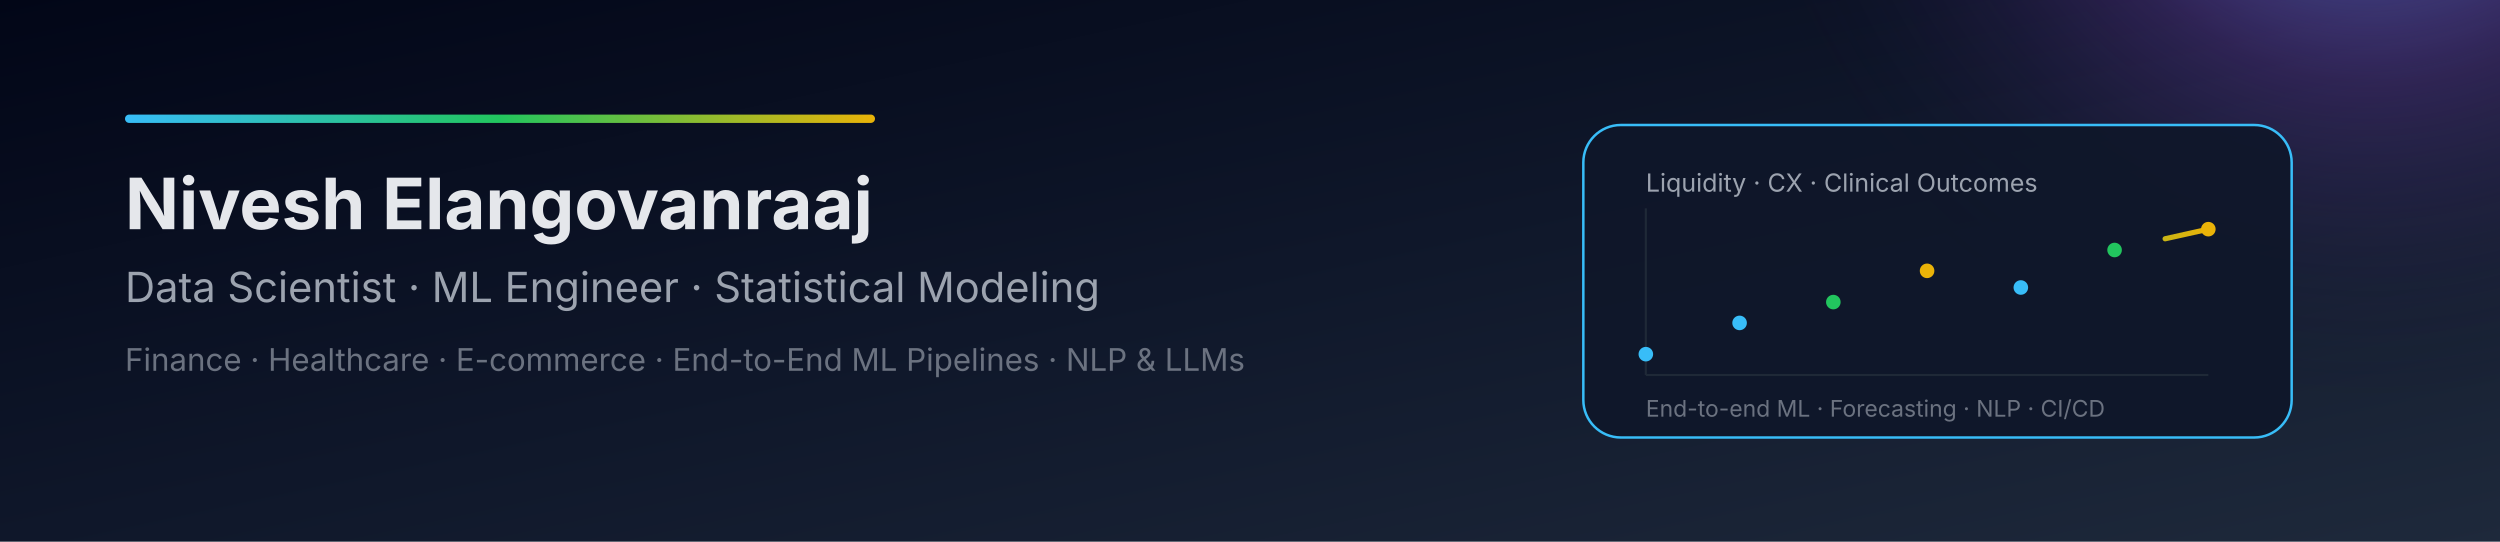
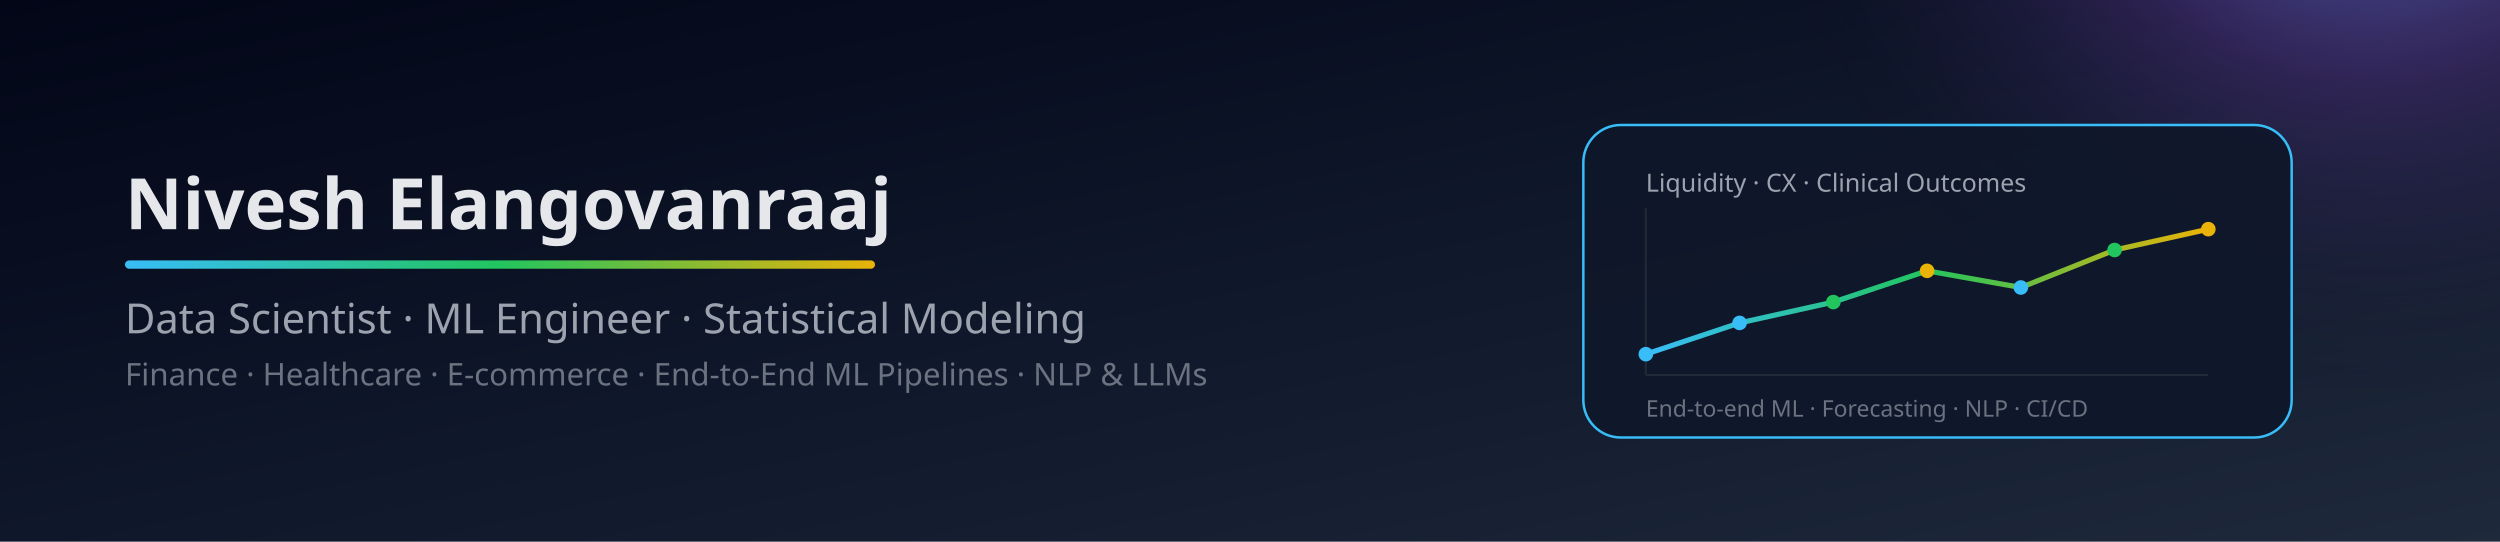
<svg xmlns="http://www.w3.org/2000/svg" width="1200" height="260" viewBox="0 0 1200 260" role="img" aria-label="Nivesh Elangovanraaj - Data Scientist &amp; ML Engineer">
  <defs>
    <linearGradient id="bgGradient" x1="0" y1="0" x2="1" y2="1">
-       <stop offset="0%" stop-color="#020617">
-         <animate attributeName="stop-color" values="#020617;#020617;#0b1120;#020617" dur="10s" repeatCount="indefinite" />
-       </stop>
-       <stop offset="50%" stop-color="#0f172a">
-         <animate attributeName="stop-color" values="#0f172a;#1e293b;#0f172a" dur="10s" repeatCount="indefinite" />
-       </stop>
+       <stop offset="0%" stop-color="#020617" />
+       <stop offset="50%" stop-color="#0f172a" />
      <stop offset="100%" stop-color="#1e293b" />
    </linearGradient>
    <linearGradient id="accentGradient" x1="0" y1="0" x2="1" y2="0">
      <stop offset="0%" stop-color="#38bdf8" />
      <stop offset="50%" stop-color="#22c55e" />
      <stop offset="100%" stop-color="#eab308" />
    </linearGradient>
    <radialGradient id="glow" cx="80%" cy="20%" r="60%">
-       <stop offset="0%" stop-color="#38bdf8" stop-opacity="0.8">
-         <animate attributeName="stop-opacity" values="0.4;0.9;0.4" dur="6s" repeatCount="indefinite" />
-       </stop>
+       <stop offset="0%" stop-color="#38bdf8" stop-opacity="0.8" />
      <stop offset="50%" stop-color="#a855f7" stop-opacity="0.2" />
      <stop offset="100%" stop-color="#020617" stop-opacity="0" />
    </radialGradient>
  </defs>
  <rect width="1200" height="260" fill="url(#bgGradient)" />
  <circle cx="980" cy="40" r="260" fill="url(#glow)" />
-   <rect x="60" y="55" width="360" height="4" rx="2" fill="url(#accentGradient)">
-     <animate attributeName="x" values="60;70;60" dur="5s" repeatCount="indefinite" />
-   </rect>
-   <text x="60" y="110" font-family="system-ui, -apple-system, BlinkMacSystemFont, 'Segoe UI', sans-serif" font-size="34" fill="#e5e7eb" font-weight="700">
+   <text x="60" y="110" font-family="system-ui, sans-serif" font-size="34" fill="#e5e7eb" font-weight="700">
    Nivesh Elangovanraaj
  </text>
-   <text x="60" y="145" font-family="system-ui, -apple-system, BlinkMacSystemFont, 'Segoe UI', sans-serif" font-size="20" fill="#9ca3af">
+   <rect x="60" y="125" width="360" height="4" rx="2" fill="url(#accentGradient)" />
+   <text x="60" y="160" font-family="system-ui, sans-serif" font-size="20" fill="#9ca3af">
    Data Scientist · ML Engineer · Statistical Modeling
  </text>
-   <text x="60" y="178" font-family="system-ui, -apple-system, BlinkMacSystemFont, 'Segoe UI', sans-serif" font-size="15" fill="#6b7280">
+   <text x="60" y="185" font-family="system-ui, sans-serif" font-size="15" fill="#6b7280">
    Finance · Healthcare · E-commerce · End-to-End ML Pipelines · NLP &amp; LLMs
  </text>
  <g transform="translate(760,60)">
    <rect x="0" y="0" width="340" height="150" rx="18" fill="rgba(15,23,42,0.9)" stroke="#38bdf8" stroke-width="1.2" />
    <line x1="30" y1="120" x2="300" y2="120" stroke="#1f2937" stroke-width="1" />
    <line x1="30" y1="40" x2="30" y2="120" stroke="#1f2937" stroke-width="1" />
-     <polyline points="30,110 75,95 120,85 165,70 210,78 255,60 300,50" fill="none" stroke="url(#accentGradient)" stroke-width="2.5" stroke-linecap="round" stroke-linejoin="round" stroke-dasharray="260" stroke-dashoffset="260">
-       <animate attributeName="stroke-dashoffset" values="260;0;260" dur="8s" repeatCount="indefinite" />
-     </polyline>
+     <polyline points="30,110 75,95 120,85 165,70 210,78 255,60 300,50" fill="none" stroke="url(#accentGradient)" stroke-width="2.5" stroke-linecap="round" stroke-linejoin="round" />
    <circle cx="30" cy="110" r="3.5" fill="#38bdf8" />
    <circle cx="75" cy="95" r="3.5" fill="#38bdf8" />
    <circle cx="120" cy="85" r="3.5" fill="#22c55e" />
    <circle cx="165" cy="70" r="3.5" fill="#eab308" />
    <circle cx="210" cy="78" r="3.5" fill="#38bdf8" />
    <circle cx="255" cy="60" r="3.5" fill="#22c55e" />
    <circle cx="300" cy="50" r="3.5" fill="#eab308" />
-     <text x="30" y="32" font-family="system-ui, -apple-system, BlinkMacSystemFont, 'Segoe UI', sans-serif" font-size="12" fill="#9ca3af">
+     <text x="30" y="32" font-family="system-ui, sans-serif" font-size="12" fill="#9ca3af">
      Liquidity · CX · Clinical Outcomes
    </text>
-     <text x="30" y="140" font-family="system-ui, -apple-system, BlinkMacSystemFont, 'Segoe UI', sans-serif" font-size="11" fill="#6b7280">
+     <text x="30" y="140" font-family="system-ui, sans-serif" font-size="11" fill="#6b7280">
      End-to-end ML · Forecasting · NLP · CI/CD
    </text>
  </g>
</svg>
